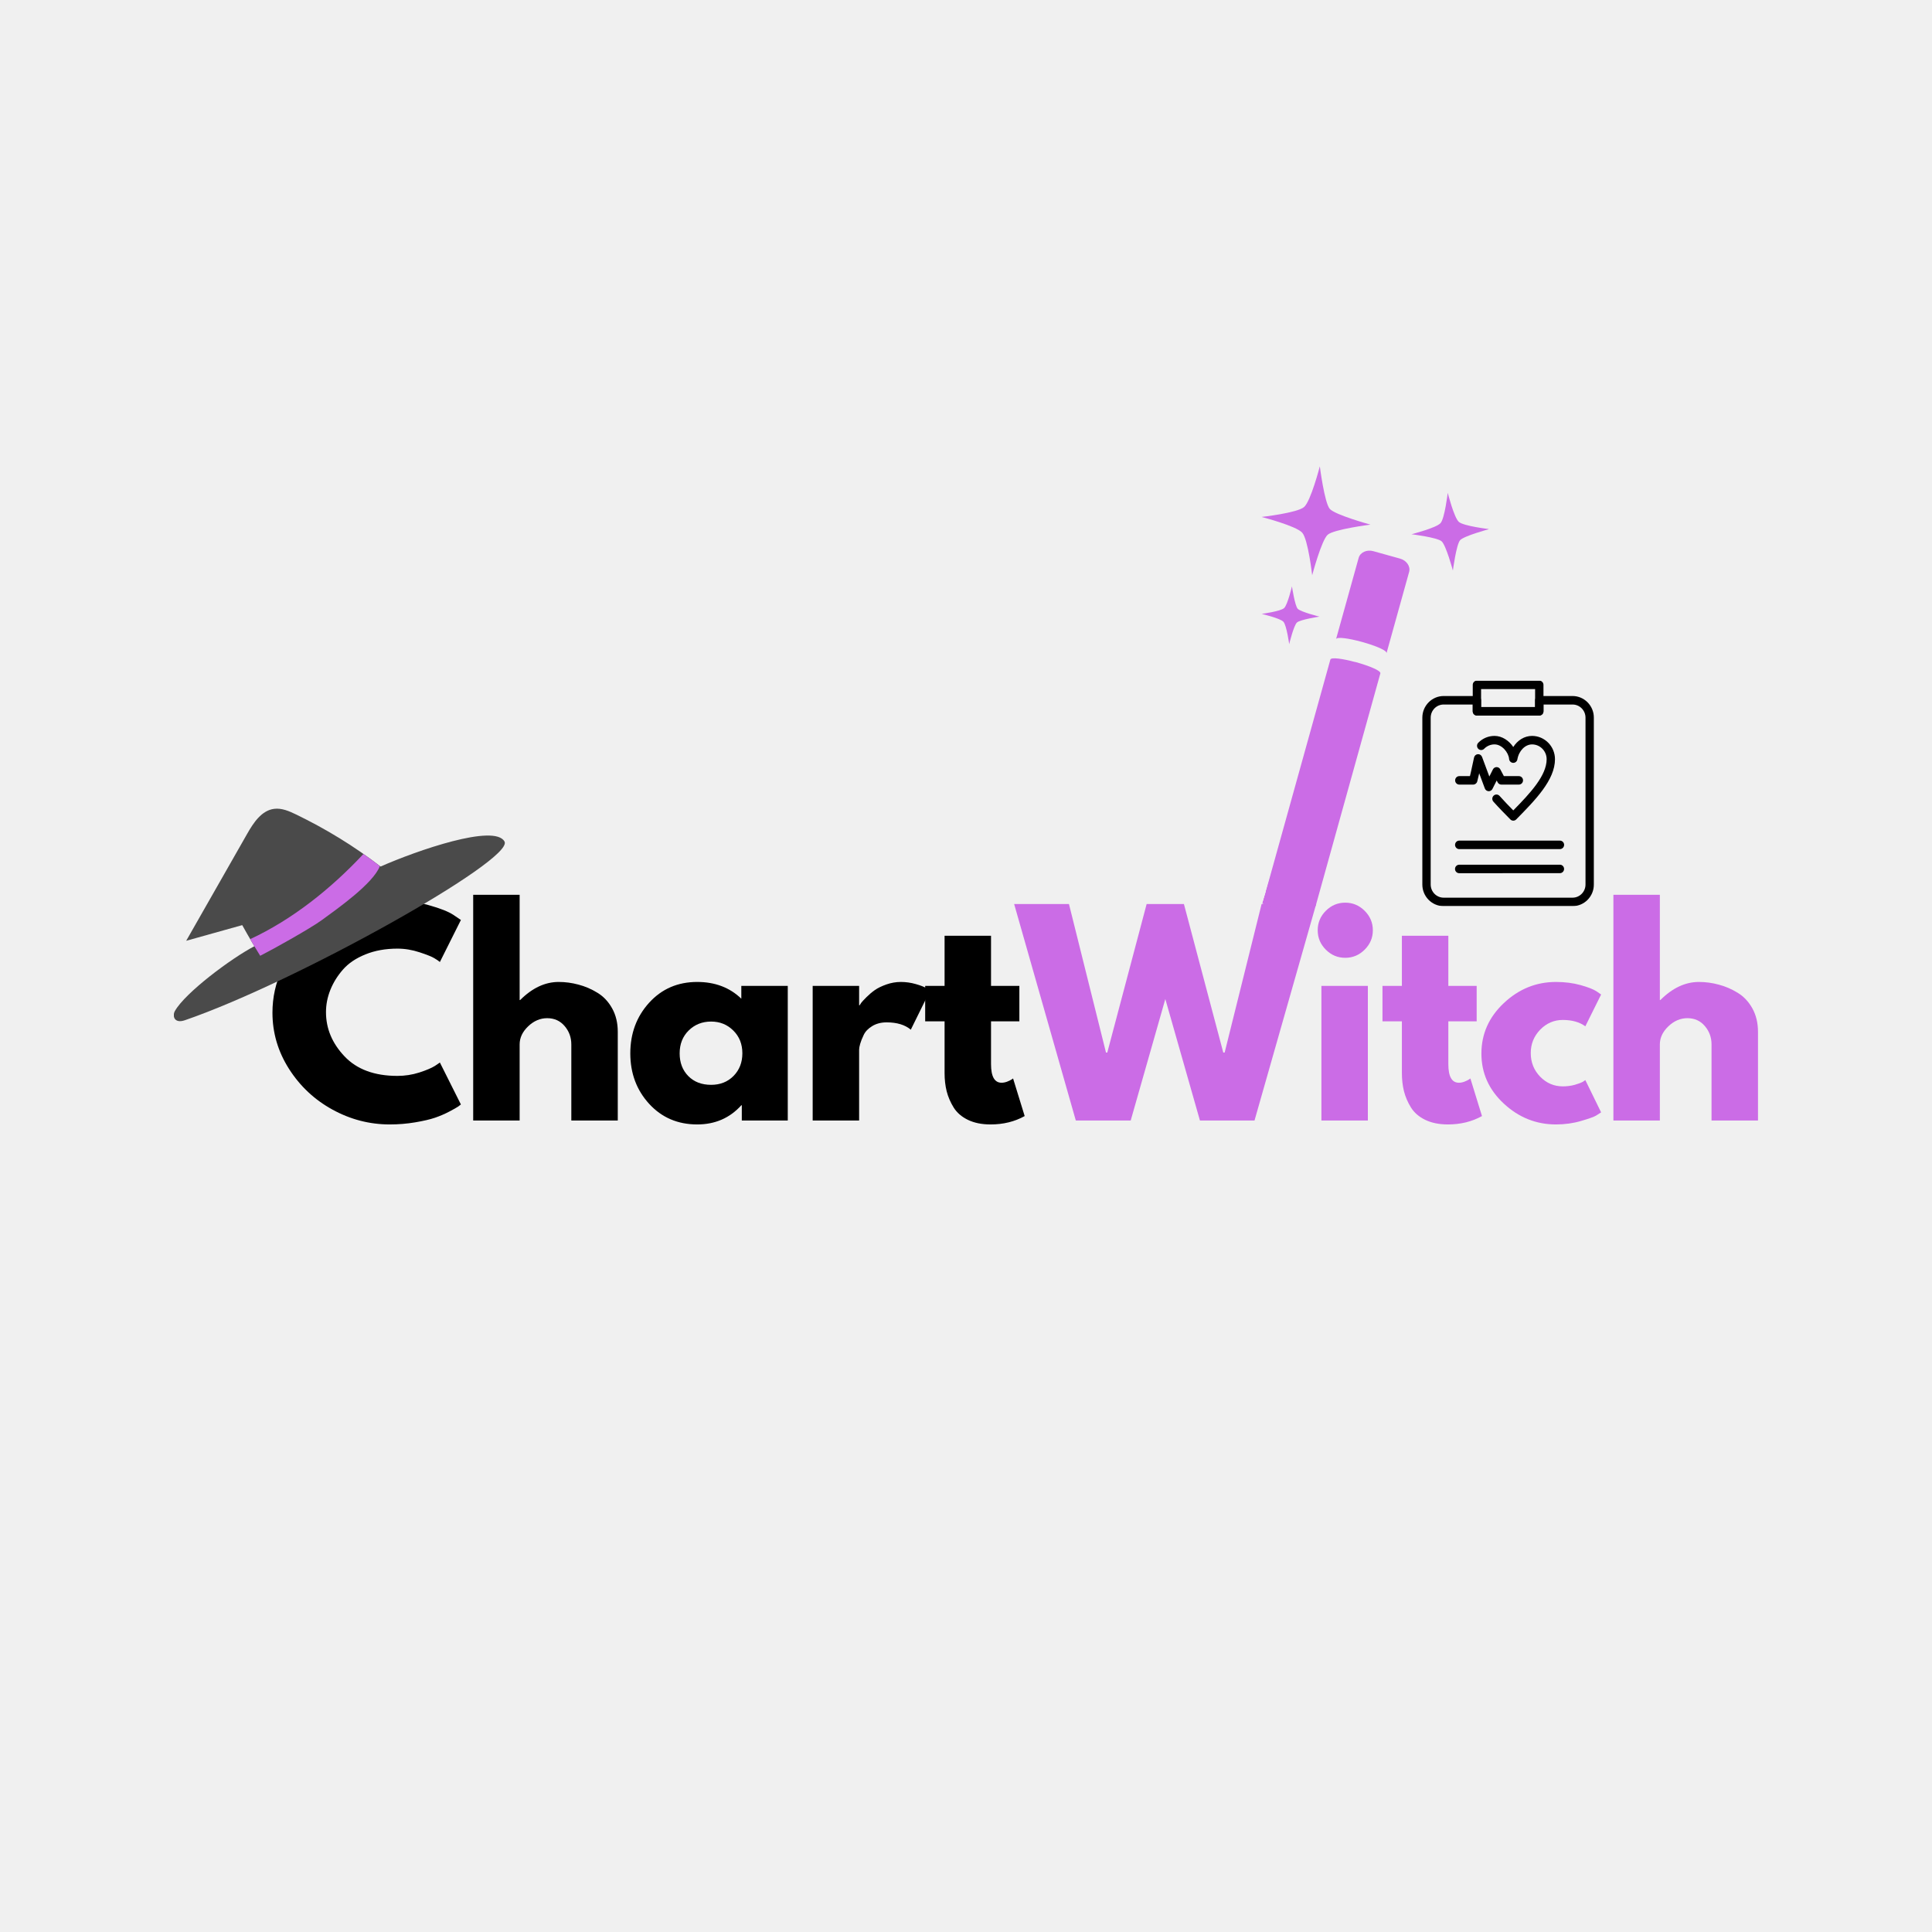
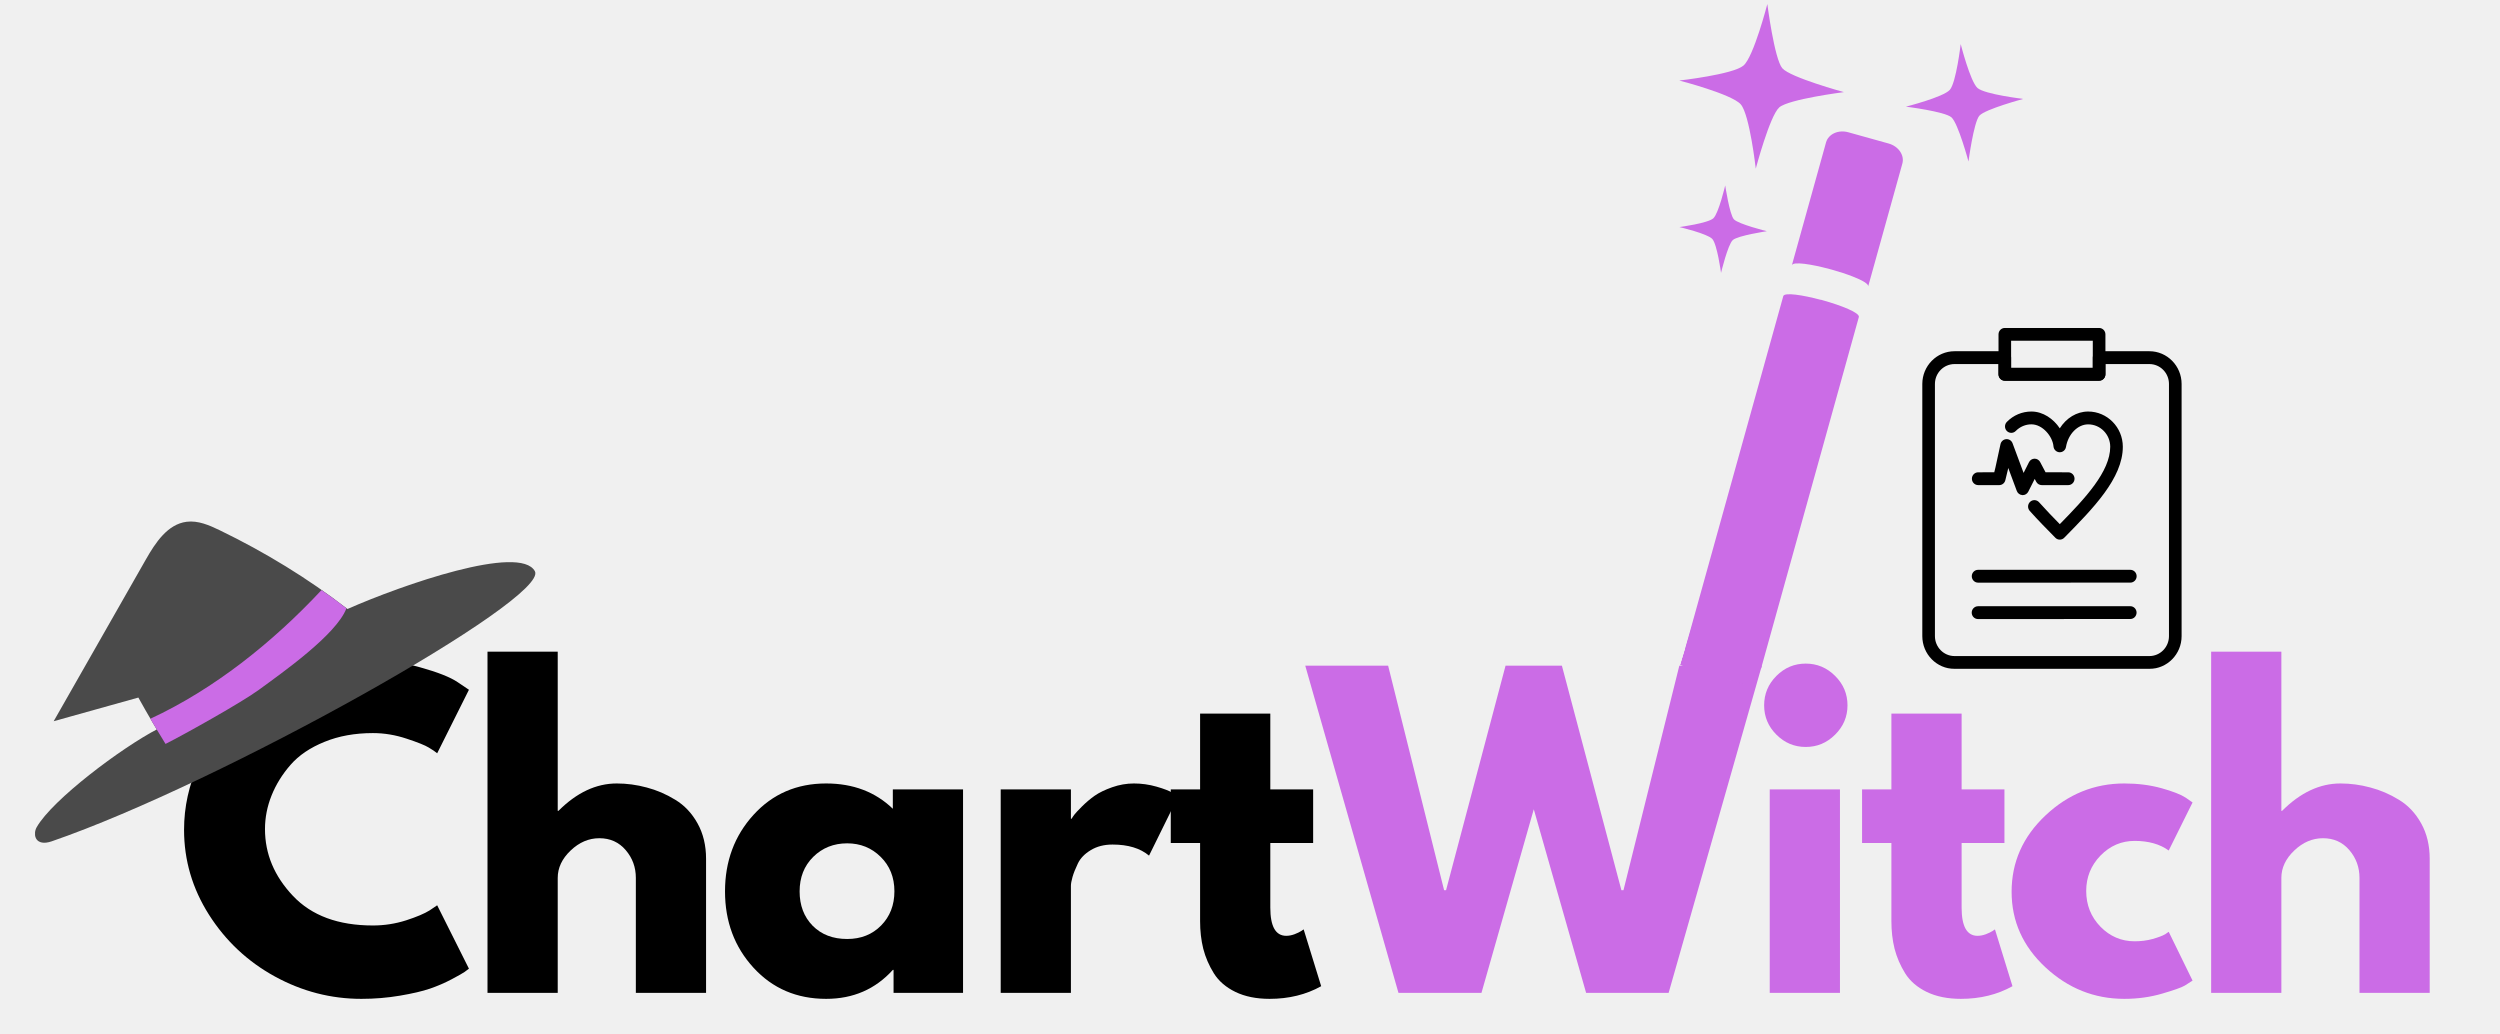
- <svg xmlns="http://www.w3.org/2000/svg" width="500" height="500" viewBox="0 0 500 500" fill="none">
-   <mask id="mask0_1_143" style="mask-type:luminance" maskUnits="userSpaceOnUse" x="345" y="141" width="21" height="29">
-     <path d="M345.656 141.333H365.656V169.333H345.656V141.333Z" fill="white" />
+ <svg xmlns="http://www.w3.org/2000/svg" width="428" height="177" viewBox="0 0 428 177" fill="none">
+   <mask id="mask0_1_143" style="mask-type:luminance" maskUnits="userSpaceOnUse" x="306" y="21" width="21" height="29">
+     <path d="M306.656 21.333H326.656V49.333H306.656V21.333Z" fill="white" />
  </mask>
  <g mask="url(#mask0_1_143)">
-     <mask id="mask1_1_143" style="mask-type:luminance" maskUnits="userSpaceOnUse" x="283" y="105" width="134" height="135">
-       <path d="M283.635 153.281L367.745 105.786L416.286 191.74L332.177 239.24L283.635 153.281Z" fill="white" />
+     <mask id="mask1_1_143" style="mask-type:luminance" maskUnits="userSpaceOnUse" x="244" y="-15" width="134" height="135">
+       <path d="M244.635 33.281L328.745 -14.213L377.286 71.74L293.177 119.24L244.635 33.281Z" fill="white" />
    </mask>
    <g mask="url(#mask1_1_143)">
-       <mask id="mask2_1_143" style="mask-type:luminance" maskUnits="userSpaceOnUse" x="283" y="105" width="134" height="135">
-         <path d="M367.786 105.76L283.682 153.255L332.219 239.214L416.328 191.719L367.786 105.76Z" fill="white" />
+       <mask id="mask2_1_143" style="mask-type:luminance" maskUnits="userSpaceOnUse" x="244" y="-15" width="134" height="135">
+         <path d="M328.786 -14.239L244.682 33.255L293.219 119.214L377.328 71.719L328.786 -14.239Z" fill="white" />
      </mask>
      <g mask="url(#mask2_1_143)">
-         <path d="M352.599 166.161C352.5 166.135 352.401 166.109 352.302 166.083C349.13 165.224 345.964 164.724 345.766 165.417L351.62 144.375C352.021 142.948 353.719 142.172 355.417 142.641L362.328 144.568C364.026 145.036 365.083 146.583 364.682 148.01L358.828 169.047C358.943 168.615 357.823 167.979 356.203 167.344C355.151 166.932 353.885 166.521 352.599 166.161Z" fill="#CB6CE6" />
+         <path d="M313.599 46.161C313.5 46.136 313.401 46.109 313.302 46.083C310.13 45.224 306.964 44.724 306.766 45.417L312.62 24.375C313.021 22.948 314.719 22.172 316.417 22.641L323.328 24.568C325.026 25.037 326.083 26.583 325.682 28.011L319.828 49.047C319.943 48.615 318.823 47.979 317.203 47.344C316.151 46.932 314.885 46.521 313.599 46.161Z" fill="#CB6CE6" />
      </g>
    </g>
  </g>
-   <mask id="mask3_1_143" style="mask-type:luminance" maskUnits="userSpaceOnUse" x="326" y="169" width="32" height="67">
-     <path d="M326.99 169.333H357.656V236H326.99V169.333Z" fill="white" />
+   <mask id="mask3_1_143" style="mask-type:luminance" maskUnits="userSpaceOnUse" x="287" y="49" width="32" height="67">
+     <path d="M287.99 49.333H318.656V116H287.99V49.333Z" fill="white" />
  </mask>
  <g mask="url(#mask3_1_143)">
-     <mask id="mask4_1_143" style="mask-type:luminance" maskUnits="userSpaceOnUse" x="283" y="105" width="134" height="135">
-       <path d="M283.635 153.281L367.745 105.786L416.286 191.74L332.177 239.24L283.635 153.281Z" fill="white" />
+     <mask id="mask4_1_143" style="mask-type:luminance" maskUnits="userSpaceOnUse" x="244" y="-15" width="134" height="135">
+       <path d="M244.635 33.281L328.745 -14.213L377.287 71.74L293.177 119.24L244.635 33.281Z" fill="white" />
    </mask>
    <g mask="url(#mask4_1_143)">
-       <mask id="mask5_1_143" style="mask-type:luminance" maskUnits="userSpaceOnUse" x="283" y="105" width="134" height="135">
-         <path d="M367.786 105.76L283.682 153.255L332.219 239.214L416.328 191.719L367.786 105.76Z" fill="white" />
+       <mask id="mask5_1_143" style="mask-type:luminance" maskUnits="userSpaceOnUse" x="244" y="-15" width="134" height="135">
+         <path d="M328.787 -14.239L244.682 33.255L293.219 119.214L377.328 71.719L328.787 -14.239Z" fill="white" />
      </mask>
      <g mask="url(#mask5_1_143)">
-         <path d="M344.297 170.698C344.49 170.016 347.578 170.495 350.703 171.328L350.708 171.307L351.005 171.391C354.26 172.297 357.422 173.557 357.234 174.276L340.354 234.958C338.188 234.609 336.057 234.115 333.958 233.474L333.953 233.495C333.953 233.495 329.568 231.969 327.521 231L344.297 170.698Z" fill="#CB6CE6" />
+         <path d="M305.297 50.698C305.49 50.016 308.578 50.495 311.703 51.328L311.708 51.307L312.005 51.391C315.261 52.297 318.422 53.557 318.235 54.276L301.354 114.958C299.188 114.609 297.057 114.115 294.958 113.474L294.953 113.495C294.953 113.495 290.568 111.969 288.521 111L305.297 50.698Z" fill="#CB6CE6" />
      </g>
    </g>
  </g>
-   <mask id="mask6_1_143" style="mask-type:luminance" maskUnits="userSpaceOnUse" x="364" y="126" width="22" height="22">
-     <path d="M364.323 126.667H385.656V148H364.323V126.667Z" fill="white" />
+   <mask id="mask6_1_143" style="mask-type:luminance" maskUnits="userSpaceOnUse" x="325" y="6" width="22" height="22">
+     <path d="M325.323 6.667H346.656V28H325.323V6.667Z" fill="white" />
  </mask>
  <g mask="url(#mask6_1_143)">
-     <mask id="mask7_1_143" style="mask-type:luminance" maskUnits="userSpaceOnUse" x="283" y="105" width="134" height="135">
-       <path d="M283.635 153.281L367.745 105.786L416.286 191.74L332.177 239.24L283.635 153.281Z" fill="white" />
+     <mask id="mask7_1_143" style="mask-type:luminance" maskUnits="userSpaceOnUse" x="244" y="-15" width="134" height="135">
+       <path d="M244.635 33.281L328.745 -14.214L377.286 71.74L293.177 119.24L244.635 33.281Z" fill="white" />
    </mask>
    <g mask="url(#mask7_1_143)">
-       <mask id="mask8_1_143" style="mask-type:luminance" maskUnits="userSpaceOnUse" x="283" y="105" width="134" height="135">
-         <path d="M367.786 105.76L283.682 153.255L332.219 239.214L416.328 191.719L367.786 105.76Z" fill="white" />
+       <mask id="mask8_1_143" style="mask-type:luminance" maskUnits="userSpaceOnUse" x="244" y="-15" width="134" height="135">
+         <path d="M328.786 -14.24L244.682 33.255L293.219 119.214L377.328 71.719L328.786 -14.24Z" fill="white" />
      </mask>
      <g mask="url(#mask8_1_143)">
-         <path d="M365.286 138.26C365.286 138.26 371.719 136.625 372.813 135.38C373.901 134.13 374.672 127.542 374.672 127.542C374.672 127.542 376.307 133.974 377.552 135.068C378.802 136.161 385.396 136.932 385.396 136.932C385.396 136.932 378.844 138.693 377.87 139.807C376.891 140.927 376.005 147.651 376.005 147.651C376.005 147.651 374.24 141.099 373.089 140.089C371.932 139.083 365.286 138.26 365.286 138.26Z" fill="#CB6CE6" />
+         <path d="M326.286 18.26C326.286 18.26 332.719 16.625 333.812 15.38C334.901 14.13 335.672 7.542 335.672 7.542C335.672 7.542 337.307 13.974 338.552 15.068C339.802 16.161 346.396 16.932 346.396 16.932C346.396 16.932 339.844 18.693 338.87 19.807C337.891 20.927 337.005 27.651 337.005 27.651C337.005 27.651 335.24 21.099 334.088 20.088C332.932 19.083 326.286 18.26 326.286 18.26Z" fill="#CB6CE6" />
      </g>
    </g>
  </g>
-   <mask id="mask9_1_143" style="mask-type:luminance" maskUnits="userSpaceOnUse" x="325" y="120" width="30" height="30">
-     <path d="M325.656 120H354.99V149.333H325.656V120Z" fill="white" />
+   <mask id="mask9_1_143" style="mask-type:luminance" maskUnits="userSpaceOnUse" x="286" y="0" width="30" height="30">
+     <path d="M286.656 0H315.99V29.333H286.656V0Z" fill="white" />
  </mask>
  <g mask="url(#mask9_1_143)">
-     <mask id="mask10_1_143" style="mask-type:luminance" maskUnits="userSpaceOnUse" x="283" y="105" width="134" height="135">
-       <path d="M283.635 153.281L367.745 105.786L416.286 191.74L332.177 239.24L283.635 153.281Z" fill="white" />
+     <mask id="mask10_1_143" style="mask-type:luminance" maskUnits="userSpaceOnUse" x="244" y="-15" width="134" height="135">
+       <path d="M244.635 33.281L328.745 -14.213L377.286 71.74L293.177 119.24L244.635 33.281Z" fill="white" />
    </mask>
    <g mask="url(#mask10_1_143)">
-       <mask id="mask11_1_143" style="mask-type:luminance" maskUnits="userSpaceOnUse" x="283" y="105" width="134" height="135">
-         <path d="M367.786 105.76L283.682 153.255L332.219 239.214L416.328 191.719L367.786 105.76Z" fill="white" />
+       <mask id="mask11_1_143" style="mask-type:luminance" maskUnits="userSpaceOnUse" x="244" y="-15" width="134" height="135">
+         <path d="M328.786 -14.239L244.682 33.255L293.219 119.214L377.328 71.719L328.786 -14.239Z" fill="white" />
      </mask>
      <g mask="url(#mask11_1_143)">
-         <path d="M343.615 138.38C341.995 139.792 339.589 148.875 339.589 148.875C339.589 148.875 338.547 139.625 337.021 137.87C335.495 136.109 326.49 133.786 326.49 133.786C326.49 133.786 335.734 132.745 337.49 131.219C339.245 129.693 341.568 120.688 341.568 120.688C341.568 120.688 342.776 130.12 344.135 131.688C345.5 133.26 354.672 135.771 354.672 135.771C354.672 135.771 345.24 136.974 343.615 138.38Z" fill="#CB6CE6" />
+         <path d="M304.615 18.38C302.995 19.792 300.588 28.875 300.588 28.875C300.588 28.875 299.547 19.625 298.021 17.87C296.495 16.11 287.49 13.787 287.49 13.787C287.49 13.787 296.734 12.745 298.49 11.219C300.245 9.693 302.568 0.688 302.568 0.688C302.568 0.688 303.776 10.12 305.135 11.688C306.5 13.261 315.672 15.771 315.672 15.771C315.672 15.771 306.24 16.974 304.615 18.38Z" fill="#CB6CE6" />
      </g>
    </g>
  </g>
-   <mask id="mask12_1_143" style="mask-type:luminance" maskUnits="userSpaceOnUse" x="325" y="150" width="17" height="18">
-     <path d="M325.656 150.667H341.656V168H325.656V150.667Z" fill="white" />
+   <mask id="mask12_1_143" style="mask-type:luminance" maskUnits="userSpaceOnUse" x="286" y="30" width="17" height="18">
+     <path d="M286.656 30.667H302.656V48H286.656V30.667Z" fill="white" />
  </mask>
  <g mask="url(#mask12_1_143)">
-     <mask id="mask13_1_143" style="mask-type:luminance" maskUnits="userSpaceOnUse" x="283" y="105" width="134" height="135">
-       <path d="M283.635 153.281L367.745 105.786L416.286 191.74L332.177 239.24L283.635 153.281Z" fill="white" />
+     <mask id="mask13_1_143" style="mask-type:luminance" maskUnits="userSpaceOnUse" x="244" y="-15" width="134" height="135">
+       <path d="M244.635 33.281L328.745 -14.214L377.286 71.74L293.177 119.24L244.635 33.281Z" fill="white" />
    </mask>
    <g mask="url(#mask13_1_143)">
-       <mask id="mask14_1_143" style="mask-type:luminance" maskUnits="userSpaceOnUse" x="283" y="105" width="134" height="135">
-         <path d="M367.786 105.76L283.682 153.255L332.219 239.214L416.328 191.719L367.786 105.76Z" fill="white" />
+       <mask id="mask14_1_143" style="mask-type:luminance" maskUnits="userSpaceOnUse" x="244" y="-15" width="134" height="135">
+         <path d="M328.786 -14.24L244.682 33.255L293.219 119.214L377.328 71.719L328.786 -14.24Z" fill="white" />
      </mask>
      <g mask="url(#mask14_1_143)">
-         <path d="M341.484 159.583C341.484 159.583 336.495 160.333 335.651 161.104C334.807 161.87 333.641 166.714 333.641 166.714C333.641 166.714 332.979 161.823 332.146 160.911C331.318 160 326.516 158.875 326.516 158.875C326.516 158.875 331.401 158.214 332.318 157.38C333.229 156.552 334.354 151.745 334.354 151.745C334.354 151.745 335.104 156.734 335.844 157.547C336.589 158.365 341.484 159.583 341.484 159.583Z" fill="#CB6CE6" />
+         <path d="M302.484 39.583C302.484 39.583 297.495 40.333 296.651 41.104C295.807 41.87 294.641 46.714 294.641 46.714C294.641 46.714 293.979 41.823 293.146 40.911C292.318 40 287.516 38.875 287.516 38.875C287.516 38.875 292.401 38.214 293.318 37.38C294.229 36.552 295.354 31.745 295.354 31.745C295.354 31.745 296.104 36.734 296.844 37.547C297.589 38.364 302.484 39.583 302.484 39.583Z" fill="#CB6CE6" />
      </g>
    </g>
  </g>
-   <path d="M385.286 204.766C385.266 204.766 385.245 204.766 385.224 204.76C384.797 204.734 384.427 204.458 384.276 204.052L382.812 200.115L382.729 200.51C382.724 200.521 382.724 200.526 382.719 200.536L382.312 202.219C382.193 202.708 381.76 203.052 381.266 203.052H377.672C377.073 203.052 376.589 202.562 376.589 201.958C376.589 201.349 377.073 200.859 377.667 200.859L380.417 200.854L380.62 200.026L381.484 196.042C381.589 195.568 381.984 195.219 382.464 195.182C382.943 195.146 383.38 195.432 383.552 195.891L385.437 200.964L386.365 199.125C386.547 198.76 386.911 198.531 387.312 198.526C387.318 198.526 387.323 198.526 387.323 198.526C387.724 198.526 388.089 198.75 388.276 199.109L389.198 200.854L393.078 200.859C393.677 200.859 394.161 201.349 394.161 201.958C394.156 202.562 393.677 203.052 393.078 203.052H388.547C388.151 203.052 387.781 202.828 387.594 202.469L387.344 201.99L386.245 204.167C386.062 204.536 385.687 204.766 385.286 204.766Z" fill="black" />
-   <path d="M391.635 212.385C391.359 212.385 391.083 212.281 390.875 212.063C389.479 210.646 387.896 209.042 386.484 207.458C386.083 207.005 386.12 206.312 386.563 205.906C387 205.5 387.682 205.531 388.089 205.984C389.214 207.25 390.464 208.542 391.635 209.734C396.005 205.286 400.271 200.724 400.271 196.484C400.271 194.37 398.578 192.651 396.495 192.651C394.703 192.651 393.073 194.312 392.698 196.516C392.609 197.062 392.135 197.448 391.589 197.427C391.047 197.401 390.604 196.974 390.557 196.427C390.411 194.714 388.693 192.646 386.781 192.646C385.771 192.646 384.818 193.052 384.099 193.781C383.677 194.214 382.995 194.214 382.573 193.786C382.151 193.359 382.151 192.661 382.568 192.234C383.693 191.083 385.188 190.453 386.781 190.453C388.776 190.453 390.552 191.708 391.635 193.328C392.75 191.568 394.531 190.453 396.495 190.453C399.766 190.453 402.427 193.161 402.427 196.484C402.427 201.88 397.328 207.057 392.396 212.063C392.188 212.281 391.911 212.385 391.635 212.385Z" fill="black" />
-   <mask id="mask15_1_143" style="mask-type:luminance" maskUnits="userSpaceOnUse" x="380" y="176" width="21" height="10">
-     <path d="M380.323 176.141H400.323V185.333H380.323V176.141Z" fill="white" />
+   <path d="M346.286 84.766C346.266 84.766 346.245 84.766 346.224 84.76C345.797 84.734 345.427 84.458 345.276 84.052L343.812 80.115L343.729 80.51C343.724 80.521 343.724 80.526 343.719 80.537L343.312 82.219C343.193 82.708 342.76 83.052 342.266 83.052H338.672C338.073 83.052 337.589 82.562 337.589 81.958C337.589 81.349 338.073 80.859 338.667 80.859L341.417 80.854L341.62 80.026L342.484 76.042C342.589 75.568 342.984 75.219 343.464 75.182C343.943 75.146 344.38 75.432 344.552 75.891L346.437 80.964L347.365 79.125C347.547 78.76 347.911 78.531 348.312 78.526C348.318 78.526 348.323 78.526 348.323 78.526C348.724 78.526 349.089 78.75 349.276 79.109L350.198 80.854L354.078 80.859C354.677 80.859 355.161 81.349 355.161 81.958C355.156 82.562 354.677 83.052 354.078 83.052H349.547C349.151 83.052 348.781 82.828 348.594 82.469L348.344 81.99L347.245 84.167C347.062 84.537 346.687 84.766 346.286 84.766Z" fill="black" />
+   <path d="M352.635 92.385C352.359 92.385 352.083 92.281 351.875 92.062C350.479 90.646 348.896 89.042 347.484 87.458C347.083 87.005 347.12 86.312 347.563 85.906C348 85.5 348.682 85.531 349.089 85.984C350.214 87.25 351.464 88.542 352.635 89.734C357.005 85.287 361.271 80.724 361.271 76.484C361.271 74.37 359.578 72.651 357.495 72.651C355.703 72.651 354.073 74.312 353.698 76.516C353.609 77.062 353.135 77.448 352.589 77.427C352.047 77.401 351.604 76.974 351.557 76.427C351.411 74.713 349.693 72.646 347.781 72.646C346.771 72.646 345.818 73.052 345.099 73.781C344.677 74.213 343.995 74.213 343.573 73.787C343.151 73.359 343.151 72.662 343.568 72.234C344.693 71.083 346.188 70.453 347.781 70.453C349.776 70.453 351.552 71.708 352.635 73.328C353.75 71.568 355.531 70.453 357.495 70.453C360.766 70.453 363.427 73.162 363.427 76.484C363.427 81.88 358.328 87.057 353.396 92.062C353.188 92.281 352.911 92.385 352.635 92.385Z" fill="black" />
+   <mask id="mask15_1_143" style="mask-type:luminance" maskUnits="userSpaceOnUse" x="341" y="56" width="21" height="10">
+     <path d="M341.323 56.141H361.323V65.333H341.323V56.141Z" fill="white" />
  </mask>
  <g mask="url(#mask15_1_143)">
-     <path d="M398.365 185.177H382.224C381.625 185.177 381.146 184.687 381.146 184.078V177.245C381.146 176.635 381.625 176.146 382.224 176.146H398.365C398.964 176.146 399.448 176.635 399.448 177.245V184.078C399.448 184.687 398.964 185.177 398.365 185.177ZM383.302 182.984H397.286V178.339H383.302V182.984Z" fill="black" />
+     <path d="M359.365 65.177H343.224C342.625 65.177 342.146 64.688 342.146 64.078V57.245C342.146 56.636 342.625 56.146 343.224 56.146H359.365C359.963 56.146 360.448 56.636 360.448 57.245V64.078C360.448 64.688 359.963 65.177 359.365 65.177ZM344.302 62.984H358.286V58.339H344.302V62.984Z" fill="black" />
  </g>
-   <mask id="mask16_1_143" style="mask-type:luminance" maskUnits="userSpaceOnUse" x="368" y="180" width="45" height="55">
-     <path d="M368.005 180H412.583V234.521H368.005V180Z" fill="white" />
+   <mask id="mask16_1_143" style="mask-type:luminance" maskUnits="userSpaceOnUse" x="329" y="60" width="45" height="55">
+     <path d="M329.005 60H373.583V114.521H329.005V60Z" fill="white" />
  </mask>
  <g mask="url(#mask16_1_143)">
-     <path d="M406.979 234.51H373.615C370.573 234.51 368.099 232 368.099 228.906V185.734C368.099 182.646 370.573 180.13 373.615 180.13H382.224C382.818 180.13 383.302 180.62 383.302 181.229V182.984H397.286V181.229C397.286 180.625 397.771 180.13 398.365 180.13H406.979C410.021 180.13 412.49 182.646 412.49 185.734V228.906C412.49 232 410.021 234.51 406.979 234.51ZM373.615 182.328C371.766 182.328 370.26 183.854 370.26 185.734V228.906C370.26 230.786 371.766 232.318 373.615 232.318H406.979C408.828 232.318 410.328 230.786 410.328 228.906V185.734C410.328 183.854 408.828 182.328 406.979 182.328H399.448V184.078C399.448 184.687 398.964 185.177 398.365 185.177H382.224C381.625 185.177 381.146 184.687 381.146 184.078V182.328H373.615Z" fill="black" />
+     <path d="M367.979 114.51H334.615C331.573 114.51 329.099 112 329.099 108.906V65.734C329.099 62.646 331.573 60.13 334.615 60.13H343.224C343.818 60.13 344.302 60.62 344.302 61.229V62.984H358.286V61.229C358.286 60.625 358.771 60.13 359.365 60.13H367.979C371.021 60.13 373.49 62.646 373.49 65.734V108.906C373.49 112 371.021 114.51 367.979 114.51ZM334.615 62.328C332.766 62.328 331.26 63.854 331.26 65.734V108.906C331.26 110.787 332.766 112.318 334.615 112.318H367.979C369.828 112.318 371.328 110.787 371.328 108.906V65.734C371.328 63.854 369.828 62.328 367.979 62.328H360.448V64.078C360.448 64.688 359.964 65.177 359.365 65.177H343.224C342.625 65.177 342.146 64.688 342.146 64.078V62.328H334.615Z" fill="black" />
  </g>
-   <path d="M377.646 219.75C377.052 219.75 376.568 219.255 376.568 218.651C376.568 218.047 377.052 217.552 377.646 217.552H403.708C404.307 217.552 404.792 218.042 404.792 218.646C404.792 219.255 404.307 219.745 403.708 219.745L377.646 219.75Z" fill="black" />
-   <path d="M377.641 225.984C377.042 225.984 376.557 225.495 376.557 224.885C376.557 224.281 377.042 223.792 377.641 223.786L403.703 223.781C404.297 223.781 404.781 224.271 404.781 224.88C404.781 225.484 404.297 225.974 403.703 225.974L377.641 225.984Z" fill="black" />
-   <path d="M102.844 278.442C104.787 278.442 106.678 278.15 108.511 277.567C110.344 276.973 111.688 276.4 112.553 275.858L113.844 274.983L119.282 285.837C119.1 285.978 118.85 286.165 118.532 286.4C118.209 286.624 117.475 287.04 116.323 287.65C115.167 288.264 113.933 288.796 112.615 289.254C111.308 289.702 109.584 290.098 107.448 290.462C105.323 290.822 103.126 291.004 100.865 291.004C95.657 291.004 90.719 289.728 86.053 287.171C81.396 284.619 77.641 281.098 74.782 276.608C71.933 272.124 70.511 267.275 70.511 262.067C70.511 258.139 71.344 254.358 73.011 250.733C74.688 247.108 76.917 244.004 79.698 241.421C82.49 238.837 85.74 236.785 89.448 235.254C93.167 233.712 96.975 232.942 100.865 232.942C104.49 232.942 107.829 233.374 110.886 234.233C113.938 235.082 116.1 235.936 117.365 236.796L119.282 238.087L113.844 248.962C113.521 248.686 113.042 248.358 112.407 247.983C111.782 247.598 110.516 247.087 108.615 246.462C106.709 245.827 104.787 245.504 102.844 245.504C99.761 245.504 96.995 246.004 94.553 247.004C92.105 247.994 90.167 249.306 88.74 250.942C87.323 252.567 86.24 254.317 85.49 256.192C84.74 258.067 84.365 259.983 84.365 261.942C84.365 266.192 85.959 270.004 89.157 273.379C92.35 276.754 96.912 278.442 102.844 278.442Z" fill="black" />
-   <path d="M122.461 289.983V231.567H134.482V258.817H134.607C137.732 255.692 141.055 254.129 144.586 254.129C146.305 254.129 148.013 254.358 149.711 254.817C151.419 255.264 153.049 255.962 154.607 256.921C156.174 257.869 157.445 259.212 158.419 260.962C159.388 262.702 159.878 264.723 159.878 267.025V289.983H147.857V270.296C147.857 268.478 147.279 266.895 146.128 265.546C144.971 264.186 143.466 263.504 141.607 263.504C139.799 263.504 138.159 264.207 136.69 265.608C135.216 267.014 134.482 268.577 134.482 270.296V289.983H122.461Z" fill="black" />
-   <path d="M167.998 285.671C164.748 282.119 163.123 277.764 163.123 272.608C163.123 267.442 164.748 263.077 167.998 259.504C171.258 255.921 175.404 254.129 180.435 254.129C185.06 254.129 188.862 255.577 191.852 258.462V255.15H203.873V289.983H191.977V286.046H191.852C188.862 289.353 185.06 291.004 180.435 291.004C175.404 291.004 171.258 289.228 167.998 285.671ZM178.227 266.692C176.67 268.233 175.893 270.207 175.893 272.608C175.893 274.999 176.633 276.957 178.123 278.483C179.623 279.999 181.591 280.754 184.039 280.754C186.399 280.754 188.336 279.983 189.852 278.442C191.362 276.9 192.123 274.952 192.123 272.587C192.123 270.202 191.336 268.233 189.768 266.692C188.211 265.15 186.3 264.379 184.039 264.379C181.732 264.379 179.795 265.15 178.227 266.692Z" fill="black" />
-   <path d="M210.32 289.983V255.15H222.341V260.171H222.466C222.559 259.994 222.705 259.77 222.903 259.504C223.111 259.228 223.554 258.749 224.236 258.067C224.914 257.389 225.637 256.775 226.403 256.233C227.179 255.692 228.179 255.207 229.403 254.775C230.622 254.348 231.867 254.129 233.132 254.129C234.434 254.129 235.721 254.311 236.986 254.671C238.262 255.035 239.195 255.395 239.778 255.754L240.736 256.296L235.716 266.483C234.216 265.223 232.132 264.587 229.466 264.587C228.018 264.587 226.778 264.91 225.736 265.546C224.695 266.171 223.955 266.936 223.528 267.837C223.096 268.744 222.789 269.514 222.611 270.15C222.429 270.79 222.341 271.29 222.341 271.65V289.983H210.32Z" fill="black" />
-   <path d="M244.456 255.15V242.171H256.477V255.15H263.81V264.317H256.477V275.379C256.477 278.603 257.383 280.212 259.206 280.212C259.649 280.212 260.122 280.124 260.622 279.942C261.122 279.749 261.508 279.561 261.789 279.379L262.185 279.108L265.185 288.837C262.602 290.28 259.654 291.004 256.352 291.004C254.086 291.004 252.133 290.608 250.497 289.817C248.872 289.025 247.643 287.962 246.81 286.629C245.977 285.285 245.372 283.879 244.997 282.421C244.633 280.952 244.456 279.374 244.456 277.692V264.317H239.435V255.15H244.456Z" fill="black" />
-   <path d="M310.543 289.983L301.585 258.546L292.626 289.983H278.418L262.46 233.962H276.647L286.23 272.4H286.564L296.751 233.962H306.397L316.585 272.4H316.939L326.501 233.962H340.626L324.668 289.983H310.543Z" fill="#CB6CE6" />
-   <path d="M343.125 235.712C344.526 234.311 346.198 233.608 348.146 233.608C350.089 233.608 351.76 234.311 353.167 235.712C354.583 237.119 355.292 238.796 355.292 240.754C355.292 242.702 354.583 244.374 353.167 245.775C351.76 247.181 350.089 247.879 348.146 247.879C346.198 247.879 344.526 247.181 343.125 245.775C341.719 244.374 341.021 242.702 341.021 240.754C341.021 238.796 341.719 237.119 343.125 235.712ZM341.979 255.15V289.983H354V255.15H341.979Z" fill="#CB6CE6" />
-   <path d="M362.807 255.15V242.171H374.828V255.15H382.161V264.317H374.828V275.379C374.828 278.603 375.734 280.212 377.557 280.212C378 280.212 378.474 280.124 378.974 279.942C379.474 279.749 379.859 279.561 380.141 279.379L380.536 279.108L383.536 288.837C380.953 290.28 378.005 291.004 374.703 291.004C372.438 291.004 370.484 290.608 368.849 289.817C367.224 289.025 365.995 287.962 365.161 286.629C364.328 285.285 363.724 283.879 363.349 282.421C362.984 280.952 362.807 279.374 362.807 277.692V264.317H357.786V255.15H362.807Z" fill="#CB6CE6" />
-   <path d="M404.45 263.962C402.184 263.962 400.231 264.806 398.596 266.483C396.971 268.165 396.158 270.181 396.158 272.525C396.158 274.931 396.971 276.973 398.596 278.65C400.231 280.317 402.184 281.15 404.45 281.15C405.533 281.15 406.559 281.02 407.533 280.754C408.502 280.478 409.221 280.207 409.679 279.942L410.283 279.525L414.367 287.879C414.044 288.103 413.601 288.389 413.033 288.733C412.46 289.067 411.169 289.525 409.158 290.108C407.143 290.702 404.981 291.004 402.679 291.004C397.554 291.004 393.054 289.207 389.179 285.608C385.314 282.014 383.387 277.702 383.387 272.671C383.387 267.603 385.314 263.249 389.179 259.608C393.054 255.957 397.554 254.129 402.679 254.129C404.981 254.129 407.106 254.4 409.054 254.942C410.997 255.483 412.377 256.025 413.2 256.567L414.367 257.379L410.283 265.608C408.783 264.514 406.835 263.962 404.45 263.962Z" fill="#CB6CE6" />
-   <path d="M417.548 289.983V231.567H429.569V258.817H429.694C432.819 255.692 436.142 254.129 439.673 254.129C441.392 254.129 443.1 254.358 444.798 254.817C446.506 255.264 448.137 255.962 449.694 256.921C451.262 257.869 452.533 259.212 453.506 260.962C454.475 262.702 454.965 264.723 454.965 267.025V289.983H442.944V270.296C442.944 268.478 442.366 266.895 441.215 265.546C440.059 264.186 438.553 263.504 436.694 263.504C434.887 263.504 433.246 264.207 431.777 265.608C430.303 267.014 429.569 268.577 429.569 270.296V289.983H417.548Z" fill="#CB6CE6" />
-   <mask id="mask17_1_143" style="mask-type:luminance" maskUnits="userSpaceOnUse" x="45" y="209" width="86" height="56">
-     <path d="M45 209H130.99V264.474H45V209Z" fill="white" />
+   <path d="M338.646 99.75C338.052 99.75 337.568 99.255 337.568 98.651C337.568 98.047 338.052 97.552 338.646 97.552H364.708C365.307 97.552 365.792 98.042 365.792 98.646C365.792 99.255 365.307 99.745 364.708 99.745L338.646 99.75Z" fill="black" />
+   <path d="M338.641 105.984C338.042 105.984 337.557 105.495 337.557 104.885C337.557 104.281 338.042 103.792 338.641 103.786L364.703 103.781C365.297 103.781 365.781 104.271 365.781 104.88C365.781 105.484 365.297 105.974 364.703 105.974L338.641 105.984Z" fill="black" />
+   <path d="M63.844 158.442C65.787 158.442 67.678 158.15 69.511 157.567C71.344 156.973 72.688 156.4 73.553 155.858L74.844 154.983L80.282 165.837C80.1 165.978 79.85 166.165 79.532 166.4C79.209 166.624 78.475 167.04 77.323 167.65C76.167 168.264 74.933 168.796 73.615 169.254C72.308 169.702 70.584 170.098 68.448 170.462C66.323 170.822 64.126 171.004 61.865 171.004C56.657 171.004 51.719 169.728 47.053 167.171C42.396 164.619 38.641 161.098 35.782 156.608C32.933 152.124 31.511 147.275 31.511 142.067C31.511 138.139 32.344 134.358 34.011 130.733C35.688 127.108 37.917 124.004 40.699 121.421C43.49 118.837 46.74 116.785 50.449 115.254C54.167 113.712 57.974 112.942 61.865 112.942C65.49 112.942 68.829 113.374 71.886 114.233C74.938 115.082 77.1 115.936 78.365 116.796L80.282 118.087L74.844 128.962C74.521 128.686 74.042 128.358 73.407 127.983C72.782 127.598 71.516 127.087 69.615 126.462C67.709 125.827 65.787 125.504 63.844 125.504C60.761 125.504 57.995 126.004 55.553 127.004C53.105 127.994 51.167 129.306 49.74 130.942C48.324 132.567 47.24 134.317 46.49 136.192C45.74 138.067 45.365 139.983 45.365 141.942C45.365 146.192 46.959 150.004 50.157 153.379C53.349 156.754 57.912 158.442 63.844 158.442Z" fill="black" />
+   <path d="M83.461 169.983V111.567H95.482V138.817H95.607C98.732 135.692 102.055 134.129 105.586 134.129C107.305 134.129 109.013 134.358 110.711 134.817C112.419 135.264 114.049 135.962 115.607 136.921C117.174 137.869 118.445 139.212 119.419 140.962C120.388 142.702 120.878 144.723 120.878 147.025V169.983H108.857V150.296C108.857 148.478 108.279 146.895 107.128 145.546C105.971 144.186 104.466 143.504 102.607 143.504C100.799 143.504 99.159 144.207 97.69 145.608C96.216 147.014 95.482 148.577 95.482 150.296V169.983H83.461Z" fill="black" />
+   <path d="M128.998 165.671C125.748 162.119 124.123 157.764 124.123 152.608C124.123 147.442 125.748 143.077 128.998 139.504C132.258 135.921 136.404 134.129 141.435 134.129C146.06 134.129 149.862 135.577 152.852 138.462V135.15H164.873V169.983H152.977V166.046H152.852C149.862 169.353 146.06 171.004 141.435 171.004C136.404 171.004 132.258 169.228 128.998 165.671ZM139.227 146.692C137.67 148.233 136.894 150.207 136.894 152.608C136.894 154.999 137.633 156.957 139.123 158.483C140.623 159.999 142.591 160.754 145.039 160.754C147.399 160.754 149.336 159.983 150.852 158.442C152.362 156.9 153.123 154.952 153.123 152.587C153.123 150.202 152.336 148.233 150.769 146.692C149.211 145.15 147.3 144.379 145.039 144.379C142.732 144.379 140.795 145.15 139.227 146.692Z" fill="black" />
+   <path d="M171.32 169.983V135.15H183.341V140.171H183.466C183.559 139.994 183.705 139.77 183.903 139.504C184.111 139.228 184.554 138.749 185.236 138.067C185.914 137.389 186.638 136.775 187.403 136.233C188.179 135.692 189.179 135.207 190.403 134.775C191.622 134.348 192.867 134.129 194.132 134.129C195.434 134.129 196.721 134.311 197.986 134.671C199.263 135.035 200.195 135.395 200.778 135.754L201.736 136.296L196.716 146.483C195.216 145.223 193.132 144.587 190.466 144.587C189.018 144.587 187.778 144.91 186.736 145.546C185.695 146.171 184.955 146.936 184.528 147.837C184.096 148.744 183.789 149.514 183.611 150.15C183.429 150.79 183.341 151.29 183.341 151.65V169.983H171.32Z" fill="black" />
+   <path d="M205.456 135.15V122.171H217.477V135.15H224.81V144.316H217.477V155.379C217.477 158.603 218.383 160.212 220.206 160.212C220.649 160.212 221.123 160.124 221.623 159.941C222.123 159.749 222.508 159.561 222.789 159.379L223.185 159.108L226.185 168.837C223.602 170.28 220.654 171.004 217.352 171.004C215.086 171.004 213.133 170.608 211.498 169.816C209.873 169.025 208.643 167.962 207.81 166.629C206.977 165.285 206.373 163.879 205.998 162.421C205.633 160.952 205.456 159.374 205.456 157.691V144.316H200.435V135.15H205.456Z" fill="black" />
+   <path d="M271.543 169.983L262.584 138.546L253.626 169.983H239.418L223.459 113.962H237.647L247.23 152.4H247.564L257.751 113.962H267.397L277.584 152.4H277.939L287.501 113.962H301.626L285.668 169.983H271.543Z" fill="#CB6CE6" />
+   <path d="M304.125 115.712C305.526 114.311 307.198 113.608 309.146 113.608C311.089 113.608 312.76 114.311 314.167 115.712C315.583 117.119 316.292 118.796 316.292 120.754C316.292 122.702 315.583 124.374 314.167 125.775C312.76 127.181 311.089 127.879 309.146 127.879C307.198 127.879 305.526 127.181 304.125 125.775C302.719 124.374 302.021 122.702 302.021 120.754C302.021 118.796 302.719 117.119 304.125 115.712ZM302.979 135.15V169.983H315V135.15H302.979Z" fill="#CB6CE6" />
+   <path d="M323.807 135.15V122.171H335.828V135.15H343.161V144.316H335.828V155.379C335.828 158.603 336.734 160.212 338.557 160.212C339 160.212 339.474 160.124 339.974 159.941C340.474 159.749 340.859 159.561 341.141 159.379L341.536 159.108L344.536 168.837C341.953 170.28 339.005 171.004 335.703 171.004C333.438 171.004 331.484 170.608 329.849 169.816C328.224 169.025 326.995 167.962 326.161 166.629C325.328 165.285 324.724 163.879 324.349 162.421C323.984 160.952 323.807 159.374 323.807 157.691V144.316H318.786V135.15H323.807Z" fill="#CB6CE6" />
+   <path d="M365.45 143.962C363.184 143.962 361.231 144.806 359.596 146.483C357.971 148.165 357.158 150.181 357.158 152.525C357.158 154.931 357.971 156.973 359.596 158.65C361.231 160.317 363.184 161.15 365.45 161.15C366.533 161.15 367.559 161.02 368.533 160.754C369.502 160.478 370.221 160.207 370.679 159.942L371.283 159.525L375.366 167.879C375.044 168.103 374.601 168.389 374.033 168.733C373.46 169.067 372.169 169.525 370.158 170.108C368.143 170.702 365.981 171.004 363.679 171.004C358.554 171.004 354.054 169.207 350.179 165.608C346.314 162.014 344.387 157.702 344.387 152.671C344.387 147.603 346.314 143.249 350.179 139.608C354.054 135.957 358.554 134.129 363.679 134.129C365.981 134.129 368.106 134.4 370.054 134.942C371.997 135.483 373.377 136.025 374.2 136.567L375.366 137.379L371.283 145.608C369.783 144.514 367.835 143.962 365.45 143.962Z" fill="#CB6CE6" />
+   <path d="M378.548 169.983V111.567H390.569V138.817H390.694C393.819 135.692 397.142 134.129 400.673 134.129C402.392 134.129 404.1 134.358 405.798 134.817C407.506 135.264 409.137 135.962 410.694 136.921C412.262 137.869 413.532 139.212 414.506 140.962C415.475 142.702 415.965 144.723 415.965 147.025V169.983H403.944V150.296C403.944 148.478 403.366 146.895 402.215 145.546C401.059 144.186 399.553 143.504 397.694 143.504C395.887 143.504 394.246 144.207 392.777 145.608C391.303 147.014 390.569 148.577 390.569 150.296V169.983H378.548Z" fill="#CB6CE6" />
+   <mask id="mask17_1_143" style="mask-type:luminance" maskUnits="userSpaceOnUse" x="6" y="89" width="86" height="56">
+     <path d="M6 89H91.99V144.474H6V89Z" fill="white" />
  </mask>
  <g mask="url(#mask17_1_143)">
-     <path d="M67.599 247.766C65.891 245.031 64.25 242.245 62.688 239.422C57.891 240.771 53.042 242.125 48.188 243.474C53.453 234.24 58.719 225.005 63.979 215.771C65.604 212.917 67.682 209.75 70.938 209.328C72.906 209.073 74.833 209.917 76.62 210.781C84.37 214.531 91.75 219.042 98.49 224.26C107.88 220.115 128.036 213.104 130.573 217.797C133.109 222.495 76.776 254.083 47.849 264.036C45.099 264.984 44.531 262.938 45.276 261.625C47.953 256.906 59.828 247.995 65.974 244.807" fill="#4A4A4A" />
+     <path d="M28.599 127.766C26.891 125.031 25.25 122.245 23.688 119.422C18.891 120.771 14.042 122.125 9.188 123.474C14.453 114.24 19.719 105.005 24.979 95.771C26.604 92.917 28.682 89.75 31.938 89.328C33.906 89.073 35.833 89.917 37.62 90.781C45.37 94.531 52.75 99.042 59.49 104.26C68.88 100.115 89.037 93.104 91.573 97.797C94.109 102.495 37.776 134.083 8.849 144.036C6.099 144.984 5.531 142.938 6.276 141.625C8.953 136.906 20.828 127.995 26.974 124.807" fill="#4A4A4A" />
  </g>
-   <path d="M98.307 224.156C96.365 222.625 95.688 222.188 94.042 221.021C85.662 230.005 75.604 238.01 64.745 243.047C65.156 243.766 65.906 245.031 67.338 247.359C70.635 245.698 80.391 240.245 83.323 238.094C87.245 235.224 96.588 228.667 98.307 224.156Z" fill="#CB6CE6" />
-   <mask id="mask18_1_143" style="mask-type:luminance" maskUnits="userSpaceOnUse" x="325" y="215" width="14" height="23">
-     <path d="M325.656 215.141H338.99V237.807H325.656V215.141Z" fill="white" />
+   <path d="M59.307 104.156C57.364 102.625 56.688 102.188 55.042 101.021C46.661 110.005 36.604 118.01 25.745 123.047C26.156 123.766 26.906 125.031 28.338 127.359C31.635 125.698 41.391 120.245 44.323 118.094C48.245 115.224 57.589 108.667 59.307 104.156Z" fill="#CB6CE6" />
+   <mask id="mask18_1_143" style="mask-type:luminance" maskUnits="userSpaceOnUse" x="286" y="95" width="14" height="23">
+     <path d="M286.656 95.141H299.99V117.807H286.656V95.141Z" fill="white" />
  </mask>
  <g mask="url(#mask18_1_143)">
-     <mask id="mask19_1_143" style="mask-type:luminance" maskUnits="userSpaceOnUse" x="326" y="215" width="18" height="23">
-       <path d="M332.12 215.578L343.297 218.948L337.786 237.24L326.604 233.87L332.12 215.578Z" fill="white" />
+     <mask id="mask19_1_143" style="mask-type:luminance" maskUnits="userSpaceOnUse" x="287" y="95" width="18" height="23">
+       <path d="M293.12 95.578L304.297 98.948L298.786 117.24L287.604 113.87L293.12 95.578Z" fill="white" />
    </mask>
    <g mask="url(#mask19_1_143)">
-       <mask id="mask20_1_143" style="mask-type:luminance" maskUnits="userSpaceOnUse" x="326" y="215" width="18" height="23">
-         <path d="M332.12 215.578L343.297 218.948L337.786 237.24L326.604 233.87L332.12 215.578Z" fill="white" />
+       <mask id="mask20_1_143" style="mask-type:luminance" maskUnits="userSpaceOnUse" x="287" y="95" width="18" height="23">
+         <path d="M293.12 95.578L304.297 98.948L298.786 117.24L287.604 113.87L293.12 95.578Z" fill="white" />
      </mask>
      <g mask="url(#mask20_1_143)">
-         <path d="M332.115 215.589L329.292 224.969L326.464 234.349C330.214 235.474 333.964 236.599 337.708 237.719C335.844 230.344 333.979 222.969 332.115 215.589Z" fill="#CB6CE6" />
+         <path d="M293.115 95.589L290.292 104.969L287.464 114.349C291.214 115.474 294.964 116.599 298.708 117.719C296.844 110.344 294.979 102.969 293.115 95.589Z" fill="#CB6CE6" />
      </g>
    </g>
  </g>
</svg>
